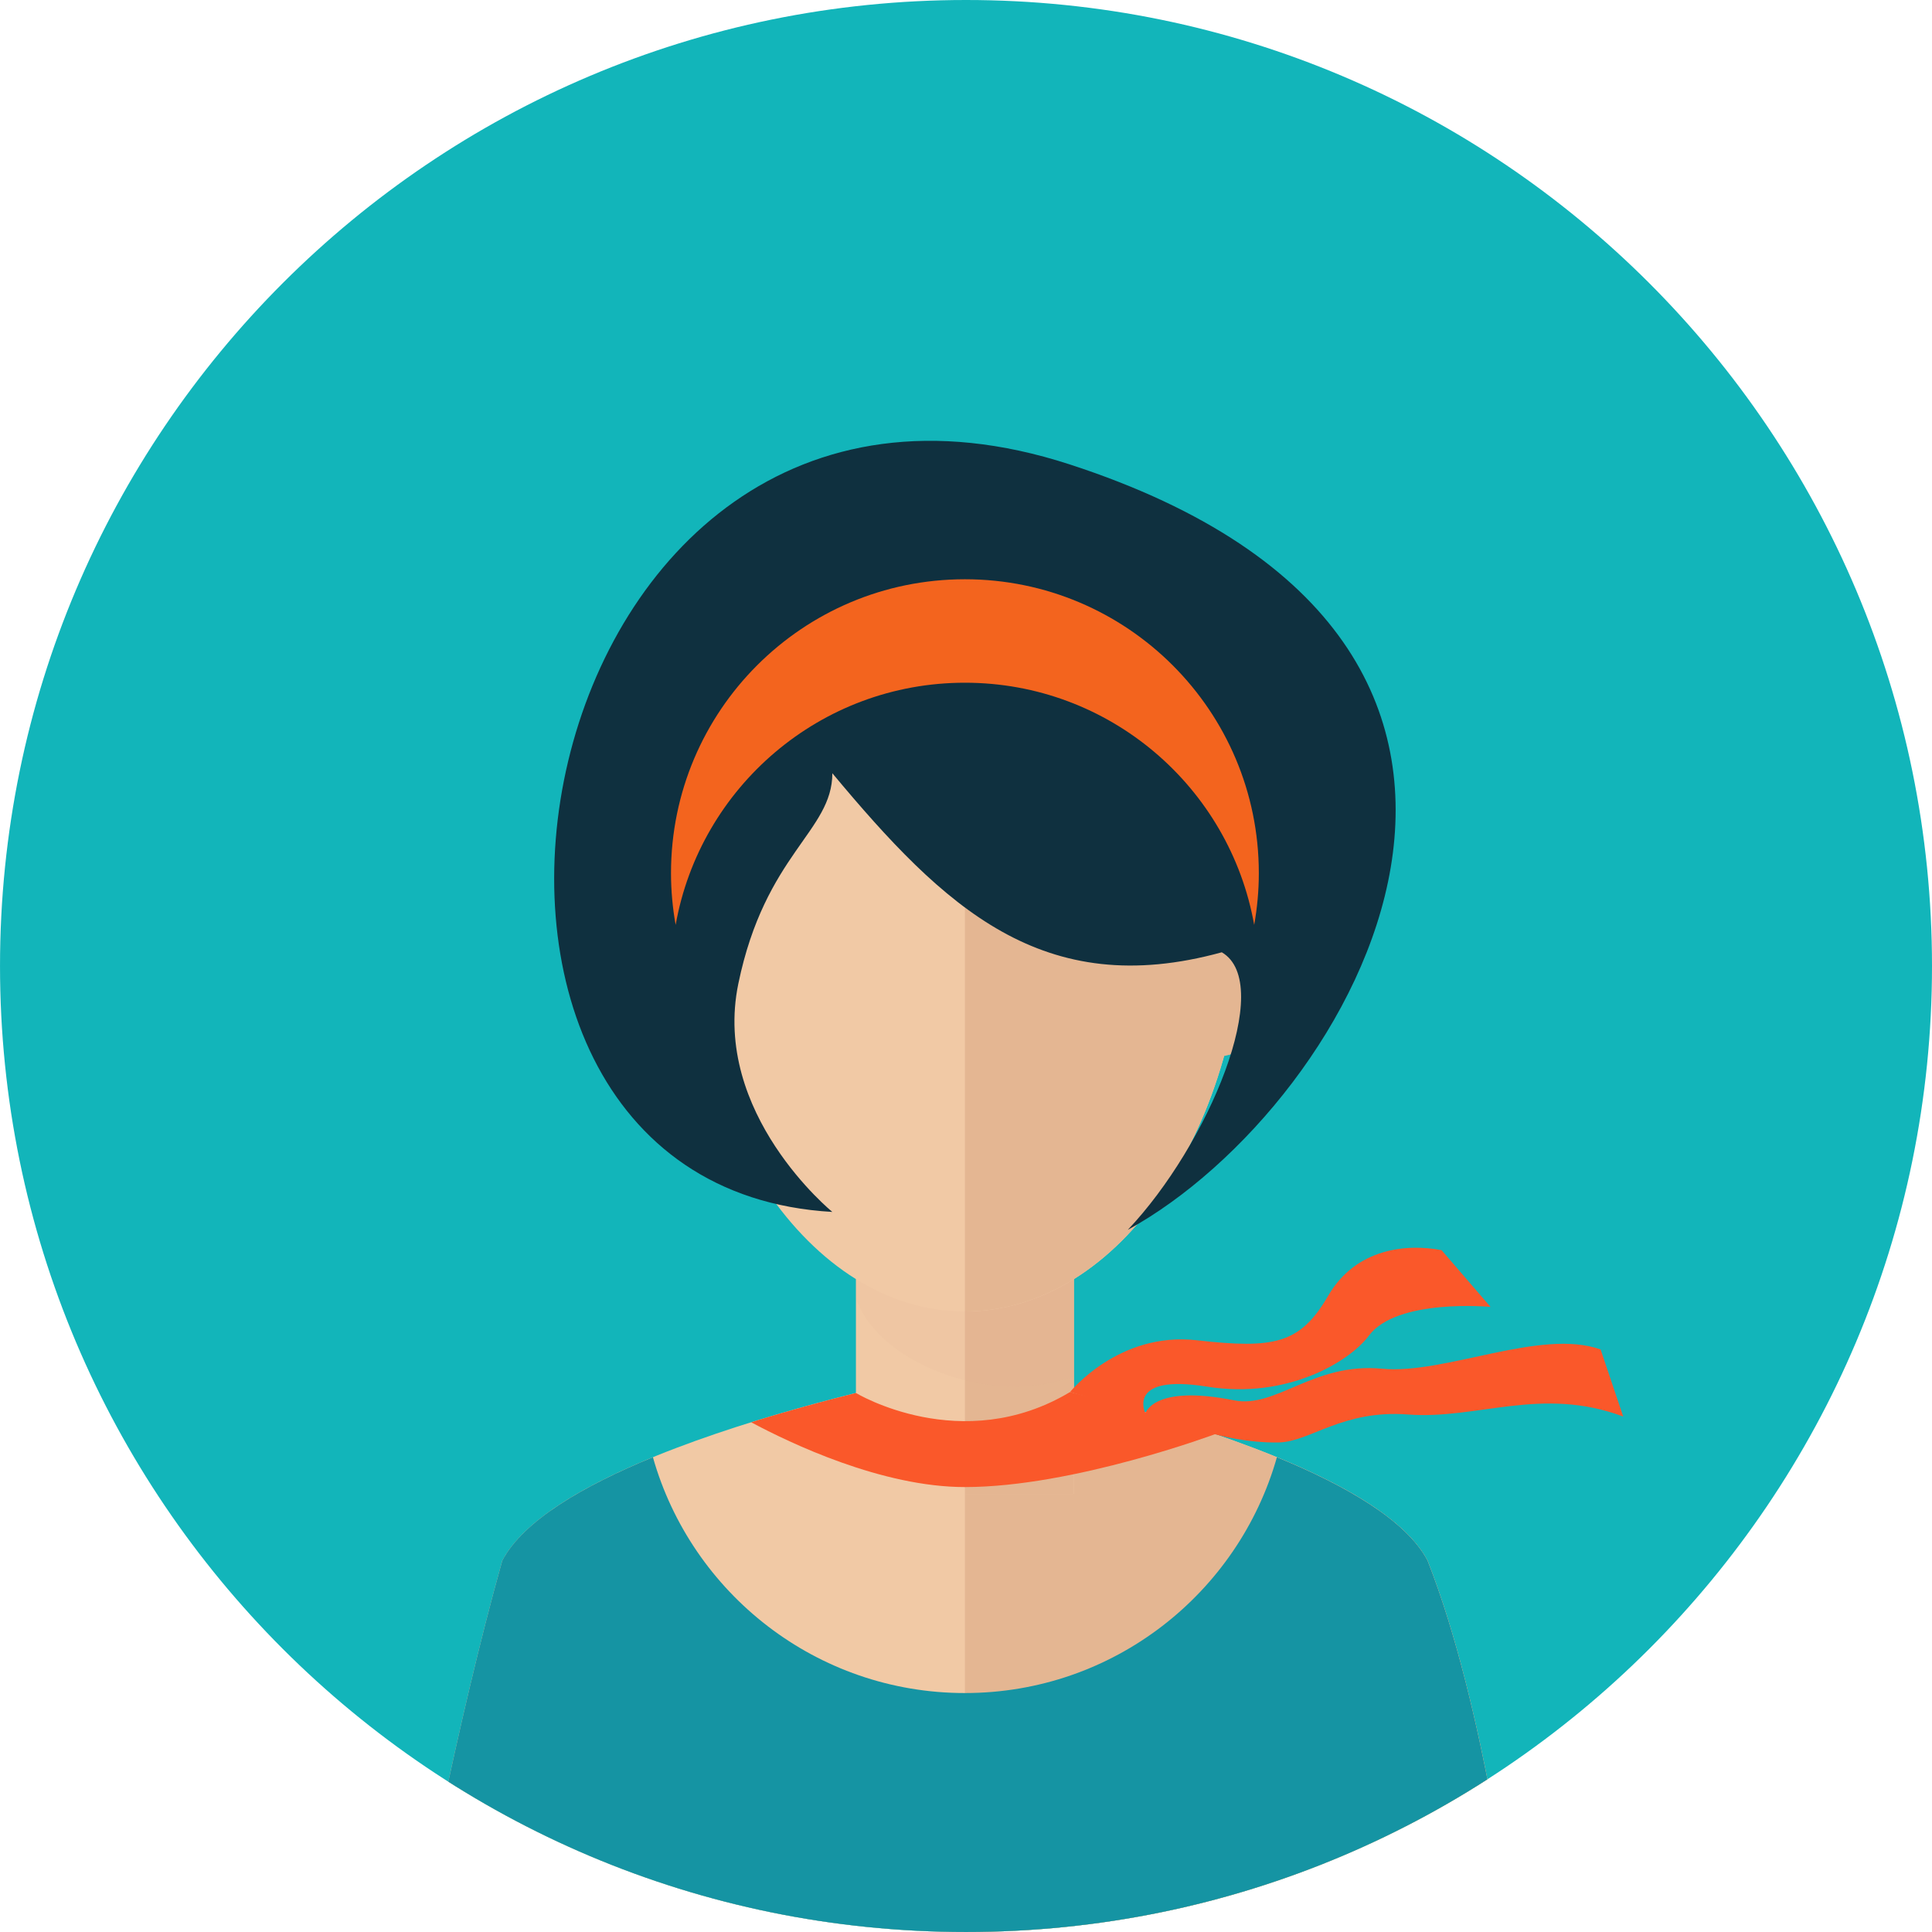
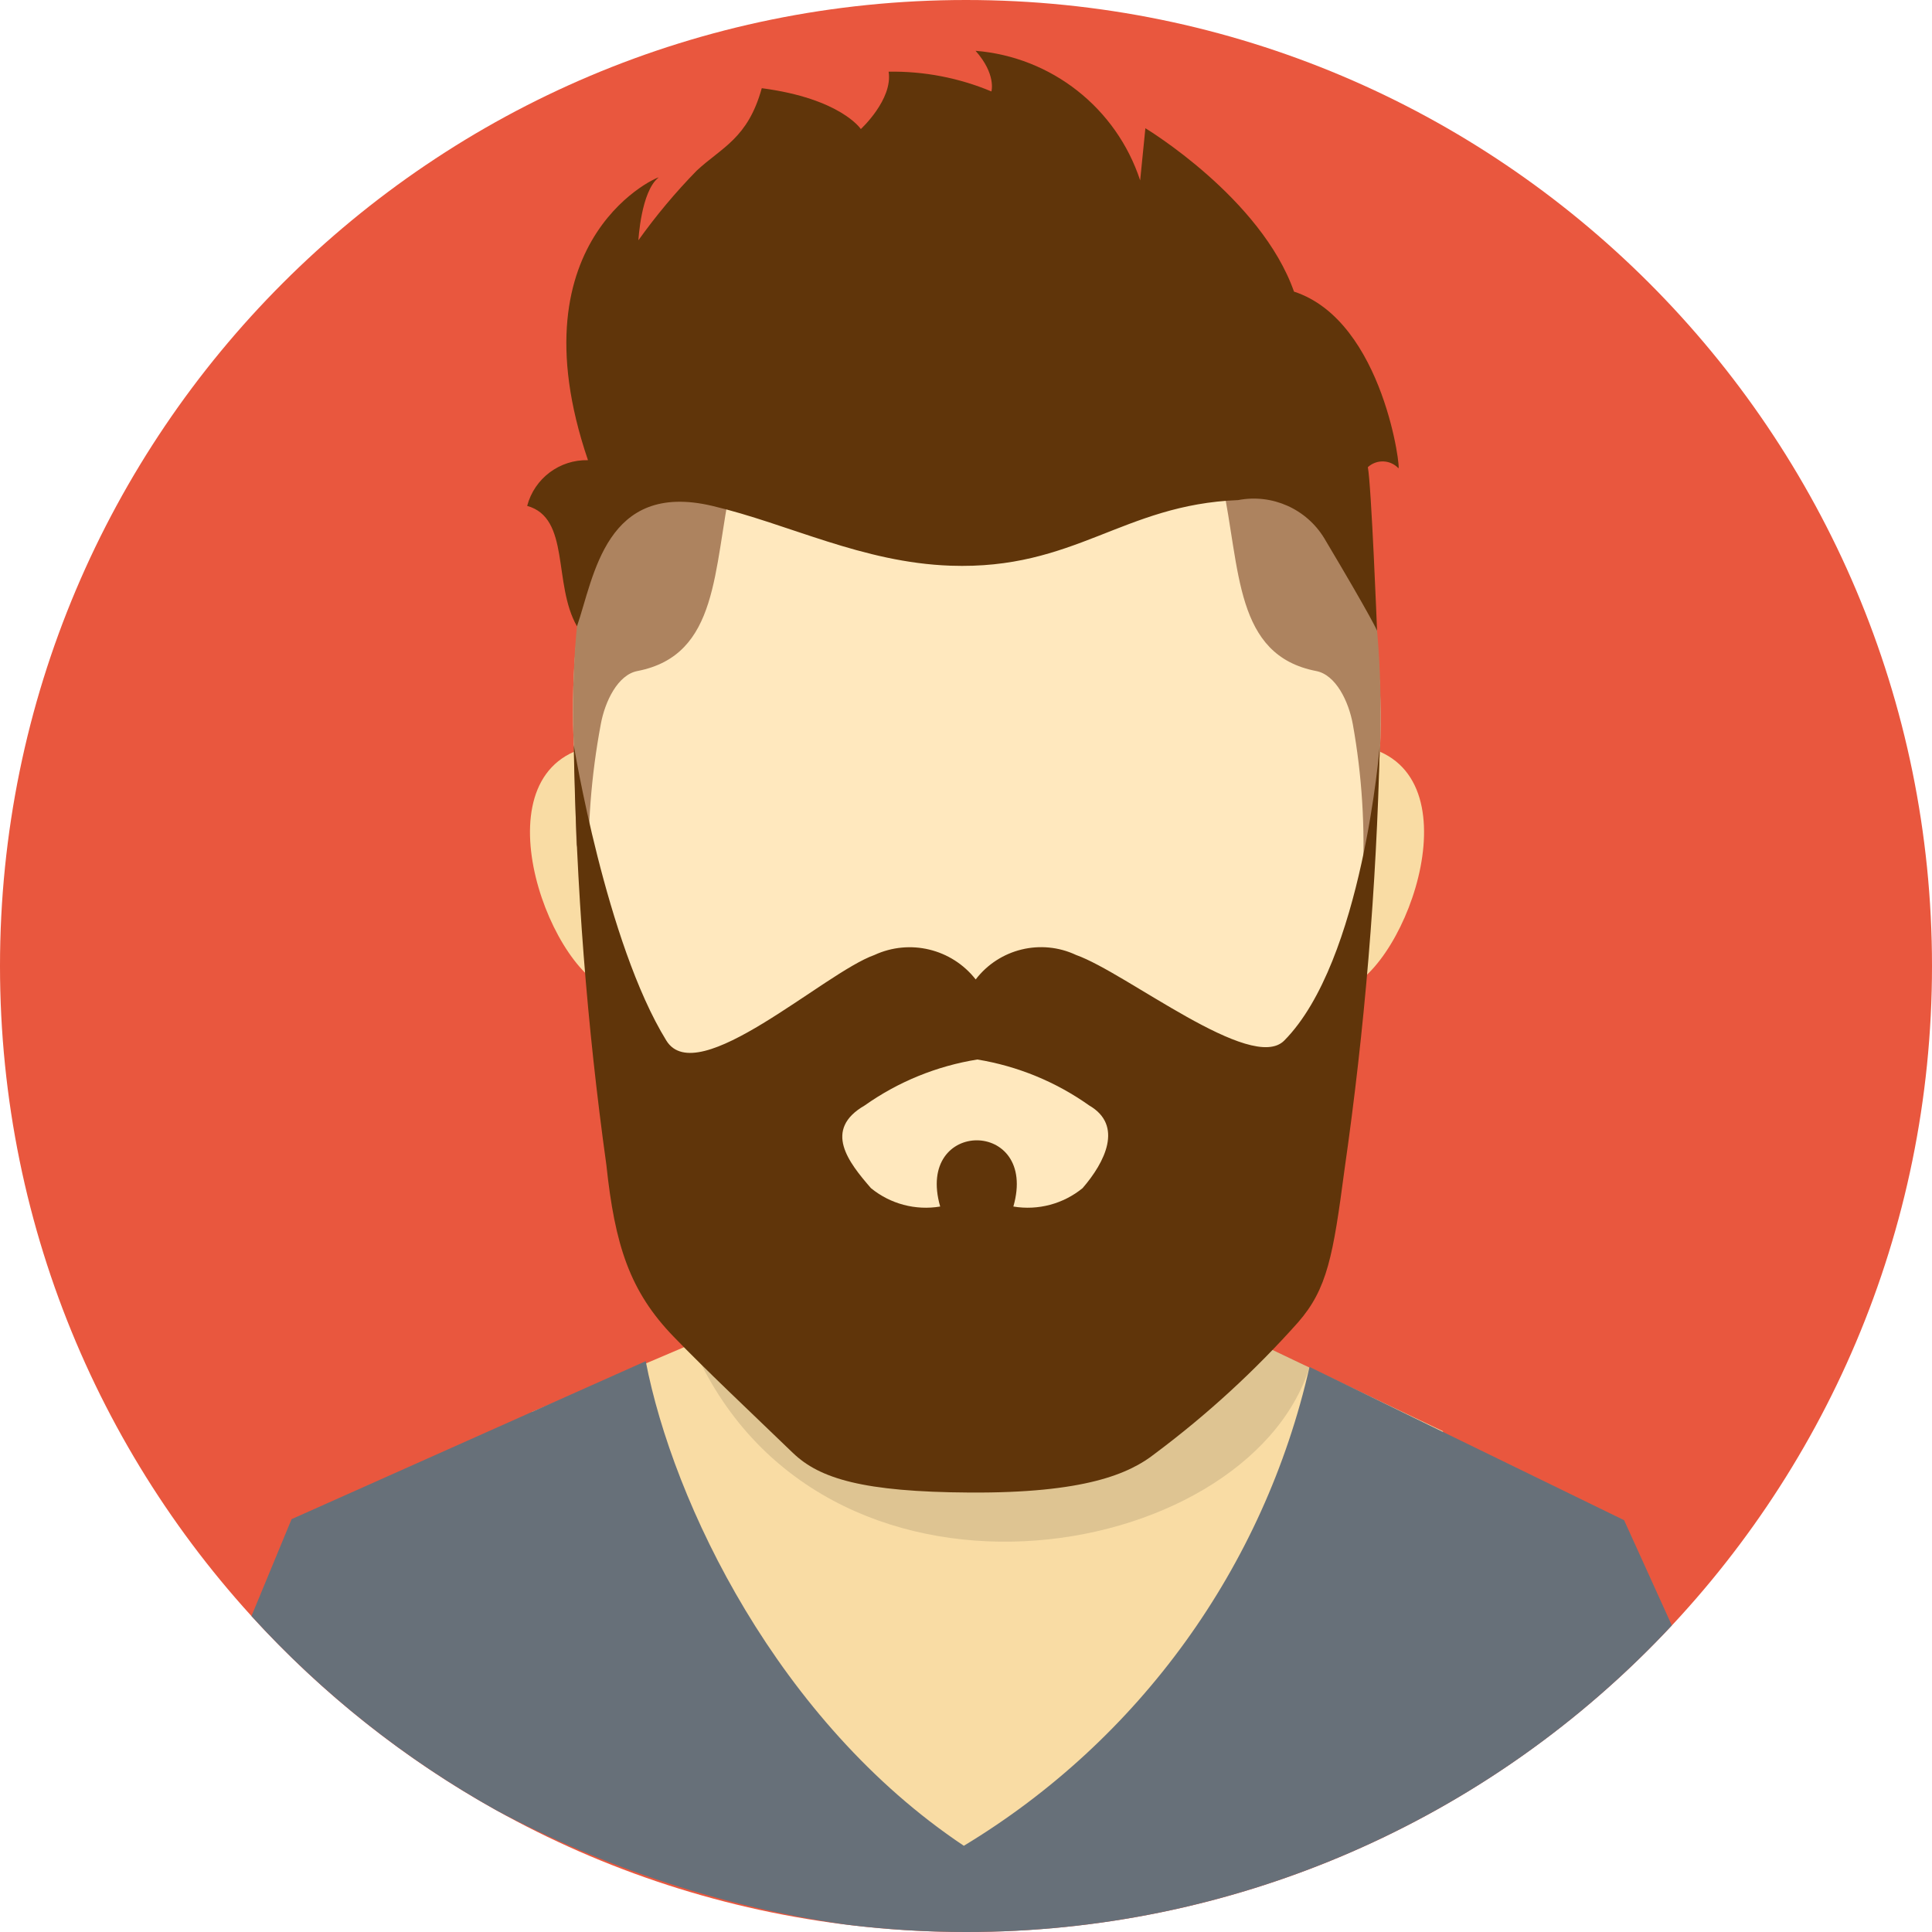
- <svg xmlns="http://www.w3.org/2000/svg" xmlns:xlink="http://www.w3.org/1999/xlink" version="1.1" id="Capa_1" x="0px" y="0px" viewBox="0 0 144.773 144.773" style="enable-background:new 0 0 144.773 144.773;" xml:space="preserve">
-   <g>
-     <circle style="fill:#12B5BA;" cx="72.387" cy="72.386" r="72.386" />
-     <g>
-       <defs>
-         <circle id="SVGID_1_" cx="72.387" cy="72.386" r="72.386" />
-       </defs>
-       <clipPath id="SVGID_2_">
-         <use xlink:href="#SVGID_1_" style="overflow:visible;" />
-       </clipPath>
-       <g style="clip-path:url(#SVGID_2_);">
-         <path style="fill:#F1C9A5;" d="M106.971,116.94c-4.666-8.833-34.666-14.376-34.666-14.376s-30,5.543-34.666,14.376     c-3.449,12.258-6.334,27.833-6.334,27.833h41h41C113.305,144.773,111.357,128.073,106.971,116.94z" />
-         <path style="fill:#E4B692;" d="M72.305,102.564c0,0,30,5.543,34.666,14.376c4.386,11.133,6.334,27.833,6.334,27.833h-41V102.564z     " />
-         <rect x="64.138" y="84.606" style="fill:#F1C9A5;" width="16.334" height="27.336" />
-         <rect x="72.305" y="84.606" style="fill:#E4B692;" width="8.167" height="27.336" />
-         <path style="opacity:0.1;fill:#DDAC8C;" d="M64.138,97.273c1.469,4.217,7.397,6.634,11.751,6.634     c1.575,0,3.107-0.264,4.583-0.747V84.606H64.138V97.273z" />
-         <path style="fill:#F1C9A5;" d="M93.305,67.357c0-17.074-9.402-26.783-21-26.783c-11.598,0-21,9.709-21,26.783     s9.402,30.917,21,30.917C83.903,98.274,93.305,84.432,93.305,67.357z" />
-         <path style="fill:#E4B692;" d="M90.109,79.195c-3.807-0.424-6.377-4.783-5.732-9.732c0.637-4.953,4.242-8.63,8.051-8.209     c3.805,0.422,6.371,4.779,5.729,9.732C97.517,75.939,93.916,79.613,90.109,79.195z" />
-         <path style="fill:#F1C9A5;" d="M46.603,70.986c-0.643-4.953,1.924-9.311,5.726-9.732c3.811-0.421,7.416,3.256,8.055,8.209     c0.643,4.949-1.93,9.309-5.734,9.732C50.843,79.613,47.242,75.939,46.603,70.986z" />
-         <path style="fill:#E4B692;" d="M93.305,67.357c0-17.074-9.402-26.783-21-26.783v57.7C83.903,98.274,93.305,84.432,93.305,67.357z     " />
-         <path style="fill:#0F303F;" d="M62.371,90.815c0,0-9.057-7.381-7.044-17.107c2.012-9.727,7.044-11.403,7.044-15.766     c8.385,10.064,15.767,17.105,29.183,13.417c4.025,2.349-1.006,14.427-7.045,20.799c17.108-9.393,36.898-43.942-4.361-57.361     C38.888,21.379,27.15,88.803,62.371,90.815z" />
-         <path style="fill:#F3641E;" d="M72.304,51.159c10.84,0,19.845,7.834,21.678,18.148c0.224-1.26,0.347-2.554,0.347-3.877     c0-12.163-9.86-22.024-22.025-22.024c-12.163,0-22.023,9.861-22.023,22.024c0,1.323,0.123,2.617,0.348,3.877     C52.46,58.993,61.464,51.159,72.304,51.159z" />
-         <path style="fill:#FA582A;" d="M56.287,106.577c2.938,1.574,9.807,4.855,16.017,4.855c8.168,0,18.845-4,18.845-4l-1.469-0.423     c-3.341-1.089-6.661-1.994-9.497-2.698c-8.118,4.865-16.036,0.076-16.044,0.071C61.756,104.979,59.05,105.715,56.287,106.577z" />
-         <path style="fill:#1594A3;" d="M106.971,116.94c-1.578-2.987-6.056-5.596-11.287-7.743c-2.888,10.196-12.258,17.67-23.379,17.67     s-20.491-7.474-23.379-17.67c-5.231,2.148-9.709,4.756-11.287,7.743c-3.449,12.258-6.334,27.833-6.334,27.833h41h41     C113.305,144.773,111.357,128.073,106.971,116.94z" />
-         <path style="fill:#FA582A;" d="M119.941,101.12c-4.5-1.604-11.667,1.896-16.375,1.444c-5.145-0.494-7.93,3.002-11.094,2.368     c-6.083-1.219-6.643,0.985-6.643,0.985s-1.471-2.985,4.613-2.011c6.084,0.975,10.734-1.933,12.124-3.808     c2.101-2.834,9.125-2.166,9.125-2.166l-3.666-4.251c-2.583-0.5-6.417-0.167-8.5,3.417c-2.083,3.584-4,4-9.845,3.333     c-5.845-0.667-9.497,3.879-9.497,3.879l11.05,3.216c0,0,2.28,0.622,4.614,0.562c2.334-0.061,4.774-2.464,9.656-2.094     c5.229,0.396,9.979-2.146,16.132,0.154L119.941,101.12z" />
-       </g>
+ <svg xmlns="http://www.w3.org/2000/svg" width="800px" height="800px" viewBox="0 0 61.8 61.8">
+   <g data-name="Layer 2" id="Layer_2">
+     <g data-name="—ÎÓÈ 1" id="_ÎÓÈ_1">
+       <circle cx="30.9" cy="30.9" fill="#e9573e" r="30.9" />
+       <path d="M23.255 38.68l15.907.149v3.617l7.002 3.339-15.687 14.719-13.461-15.34 6.239-2.656V38.68z" fill="#f9dca4" fill-rule="evenodd" />
+       <path d="M53.478 51.993A30.813 30.813 0 0 1 30.9 61.8a31.226 31.226 0 0 1-3.837-.237A34.071 34.071 0 0 1 15.9 57.919a31.034 31.034 0 0 1-7.856-6.225l1.283-3.1 11.328-5.054c.875 4.536 4.235 11.535 10.176 15.502a24.128 24.128 0 0 0 11.057-15.318l10.063 4.903z" fill="#677079" fill-rule="evenodd" />
+       <path d="M39.791 42.745c.728.347 1.973.928 2.094.999-2.03 6.368-15.72 8.7-19.756-.756z" fill-rule="evenodd" opacity="0.11" />
+       <path d="M31.129 8.432c21.281 0 12.987 35.266 0 35.266-12.266 0-21.281-35.266 0-35.266z" fill="#ffe8be" fill-rule="evenodd" />
+       <path d="M18.365 24.045c-3.07 1.34-.46 7.687 1.472 7.658a31.974 31.974 0 0 1-1.472-7.658z" fill="#f9dca4" fill-rule="evenodd" />
+       <path d="M44.14 24.045c3.07 1.339.46 7.687-1.471 7.658a31.993 31.993 0 0 0 1.471-7.658z" fill="#f9dca4" fill-rule="evenodd" />
+       <path d="M23.396 15.437c-.592 2.768-.384 5.52-3.008 6.028-.624.12-1.037.965-1.172 1.71a22.896 22.896 0 0 0-.38 4.931c.104.569-.396-1.092-.396-1.092l-.085-3.174s-.037-.608-.023-1.535c.03-1.88.244-4.928 1.196-5.86 1.421-1.39 3.868-1.008 3.868-1.008z" fill="#ad835f" fill-rule="evenodd" />
+       <path d="M39.095 15.437c.592 2.768.385 5.52 3.008 6.028.624.12 1.038.965 1.172 1.71a21.808 21.808 0 0 1 .312 4.947c-.105.57.395-1.092.395-1.092l.166-3.178s.025-.62.01-1.547c-.028-1.88-.242-4.928-1.195-5.86-1.421-1.39-3.868-1.008-3.868-1.008z" fill="#ad835f" fill-rule="evenodd" />
+       <path d="M25.364 46.477c-1.51-1.457-2.718-2.587-3.814-3.718-1.405-1.451-1.881-2.922-2.154-5.498a110.846 110.846 0 0 1-1.043-13.43s1.034 6.333 2.962 9.455c.99 1.603 5.04-2.165 6.655-2.738a2.683 2.683 0 0 1 3.24.782 2.636 2.636 0 0 1 3.213-.782c1.616.573 5.61 3.792 6.656 2.738 2.515-2.536 3.057-9.446 3.057-9.446a113.885 113.885 0 0 1-1.129 13.576c-.363 2.746-.547 3.81-1.486 4.884a30.775 30.775 0 0 1-4.57 4.193c-.828.656-2.267 1.272-5.933 1.25-3.406-.02-4.803-.446-5.654-1.267z" fill="#60350a" fill-rule="evenodd" />
+       <path d="M39.604 15.997a2.638 2.638 0 0 1 2.76 1.227c1.556 2.613 1.685 2.95 1.685 2.95s-.184-4.674-.295-5.23a.697.697 0 0 1 .973.028c.11.222-.444-4.7-3.335-5.644-1.057-3.002-4.754-5.226-4.754-5.226l-.167 1.668a6.056 6.056 0 0 0-5.265-4.145c.667.751.507 1.3.507 1.3a8.152 8.152 0 0 0-3.288-.632c.14.889-.889 1.835-.889 1.835s-.639-.974-3.169-1.307c-.445 1.612-1.28 1.89-2.085 2.641a18.92 18.92 0 0 0-1.861 2.224s.083-1.557.639-2.002c.209-.138-4.716 1.803-2.252 9.036a1.962 1.962 0 0 0-1.945 1.462c1.39.389.815 2.49 1.593 3.852.547-1.58.909-4.658 4.328-3.852 2.448.577 4.798 1.814 7.62 1.913 3.987.139 5.501-1.954 9.2-2.098z" fill="#60350a" fill-rule="evenodd" />
+       <path d="M32.415 38.594a2.774 2.774 0 0 0 2.214-.588c.72-.83 1.307-2.009.215-2.643a8.583 8.583 0 0 0-3.581-1.472 8.595 8.595 0 0 0-3.604 1.47c-1.34.775-.52 1.815.201 2.645a2.774 2.774 0 0 0 2.214.588c-.811-2.824 3.153-2.824 2.341 0z" fill="#ffe8be" fill-rule="evenodd" />
    </g>
  </g>
</svg>
